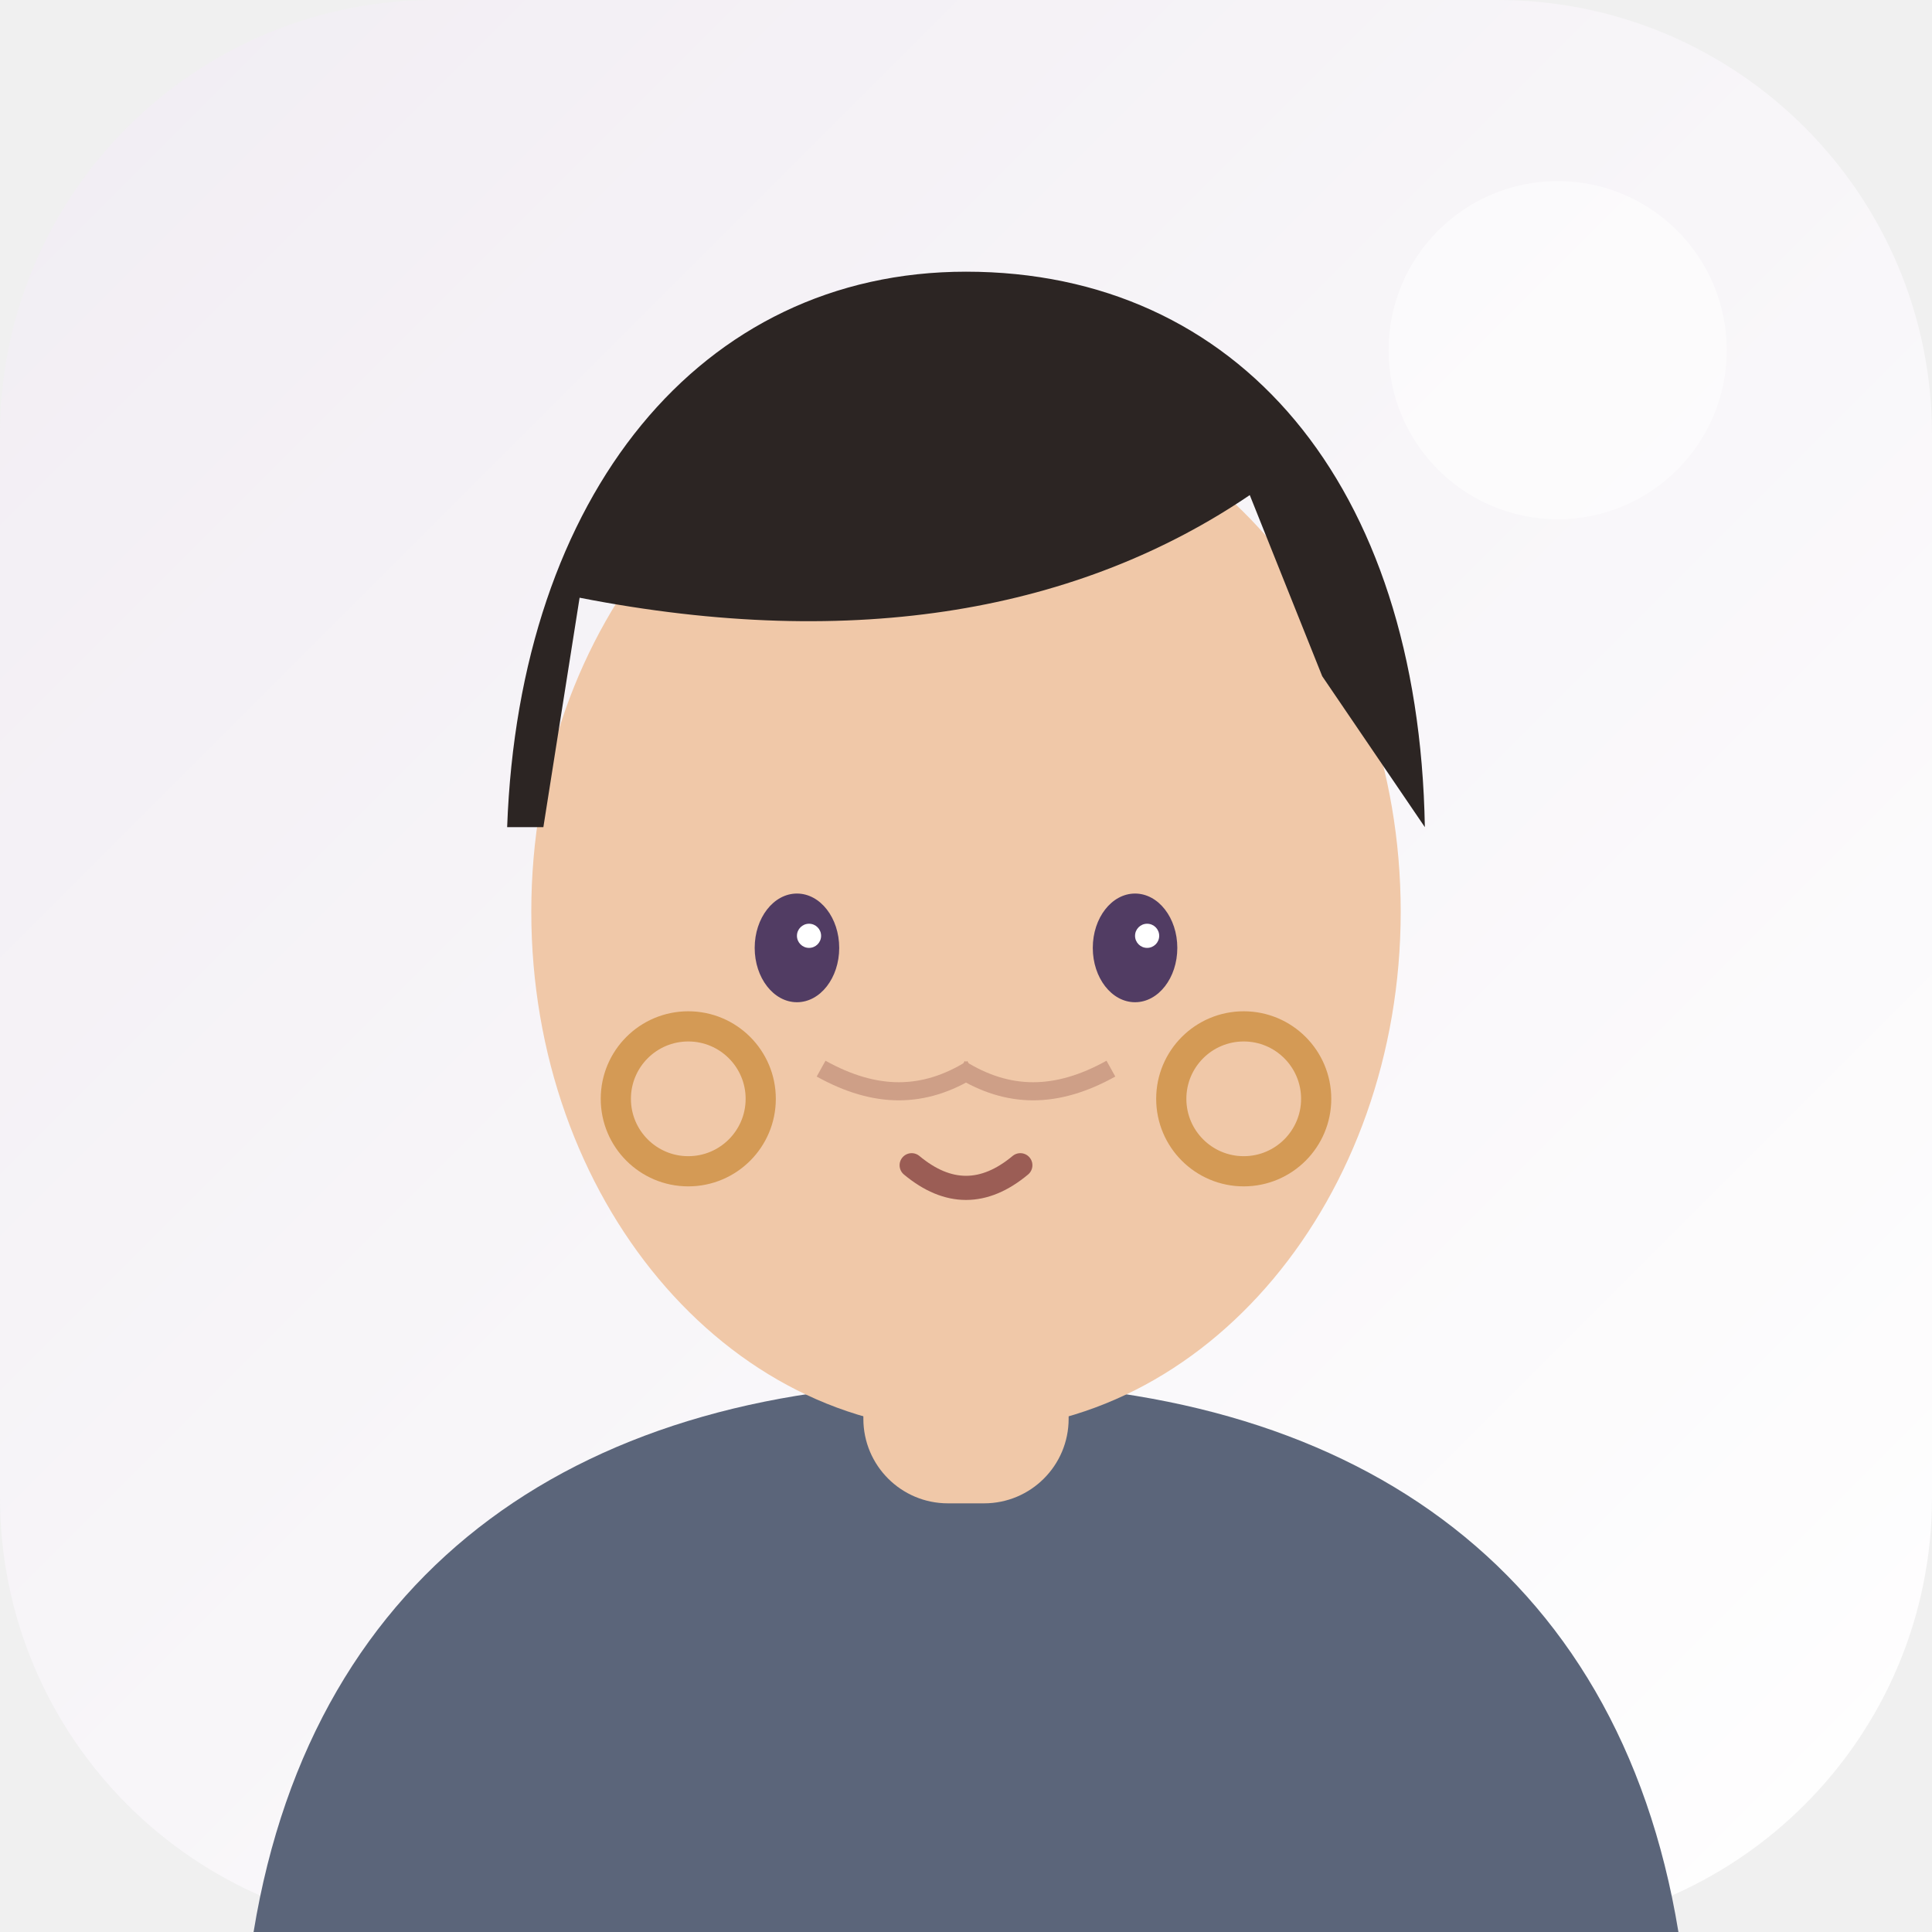
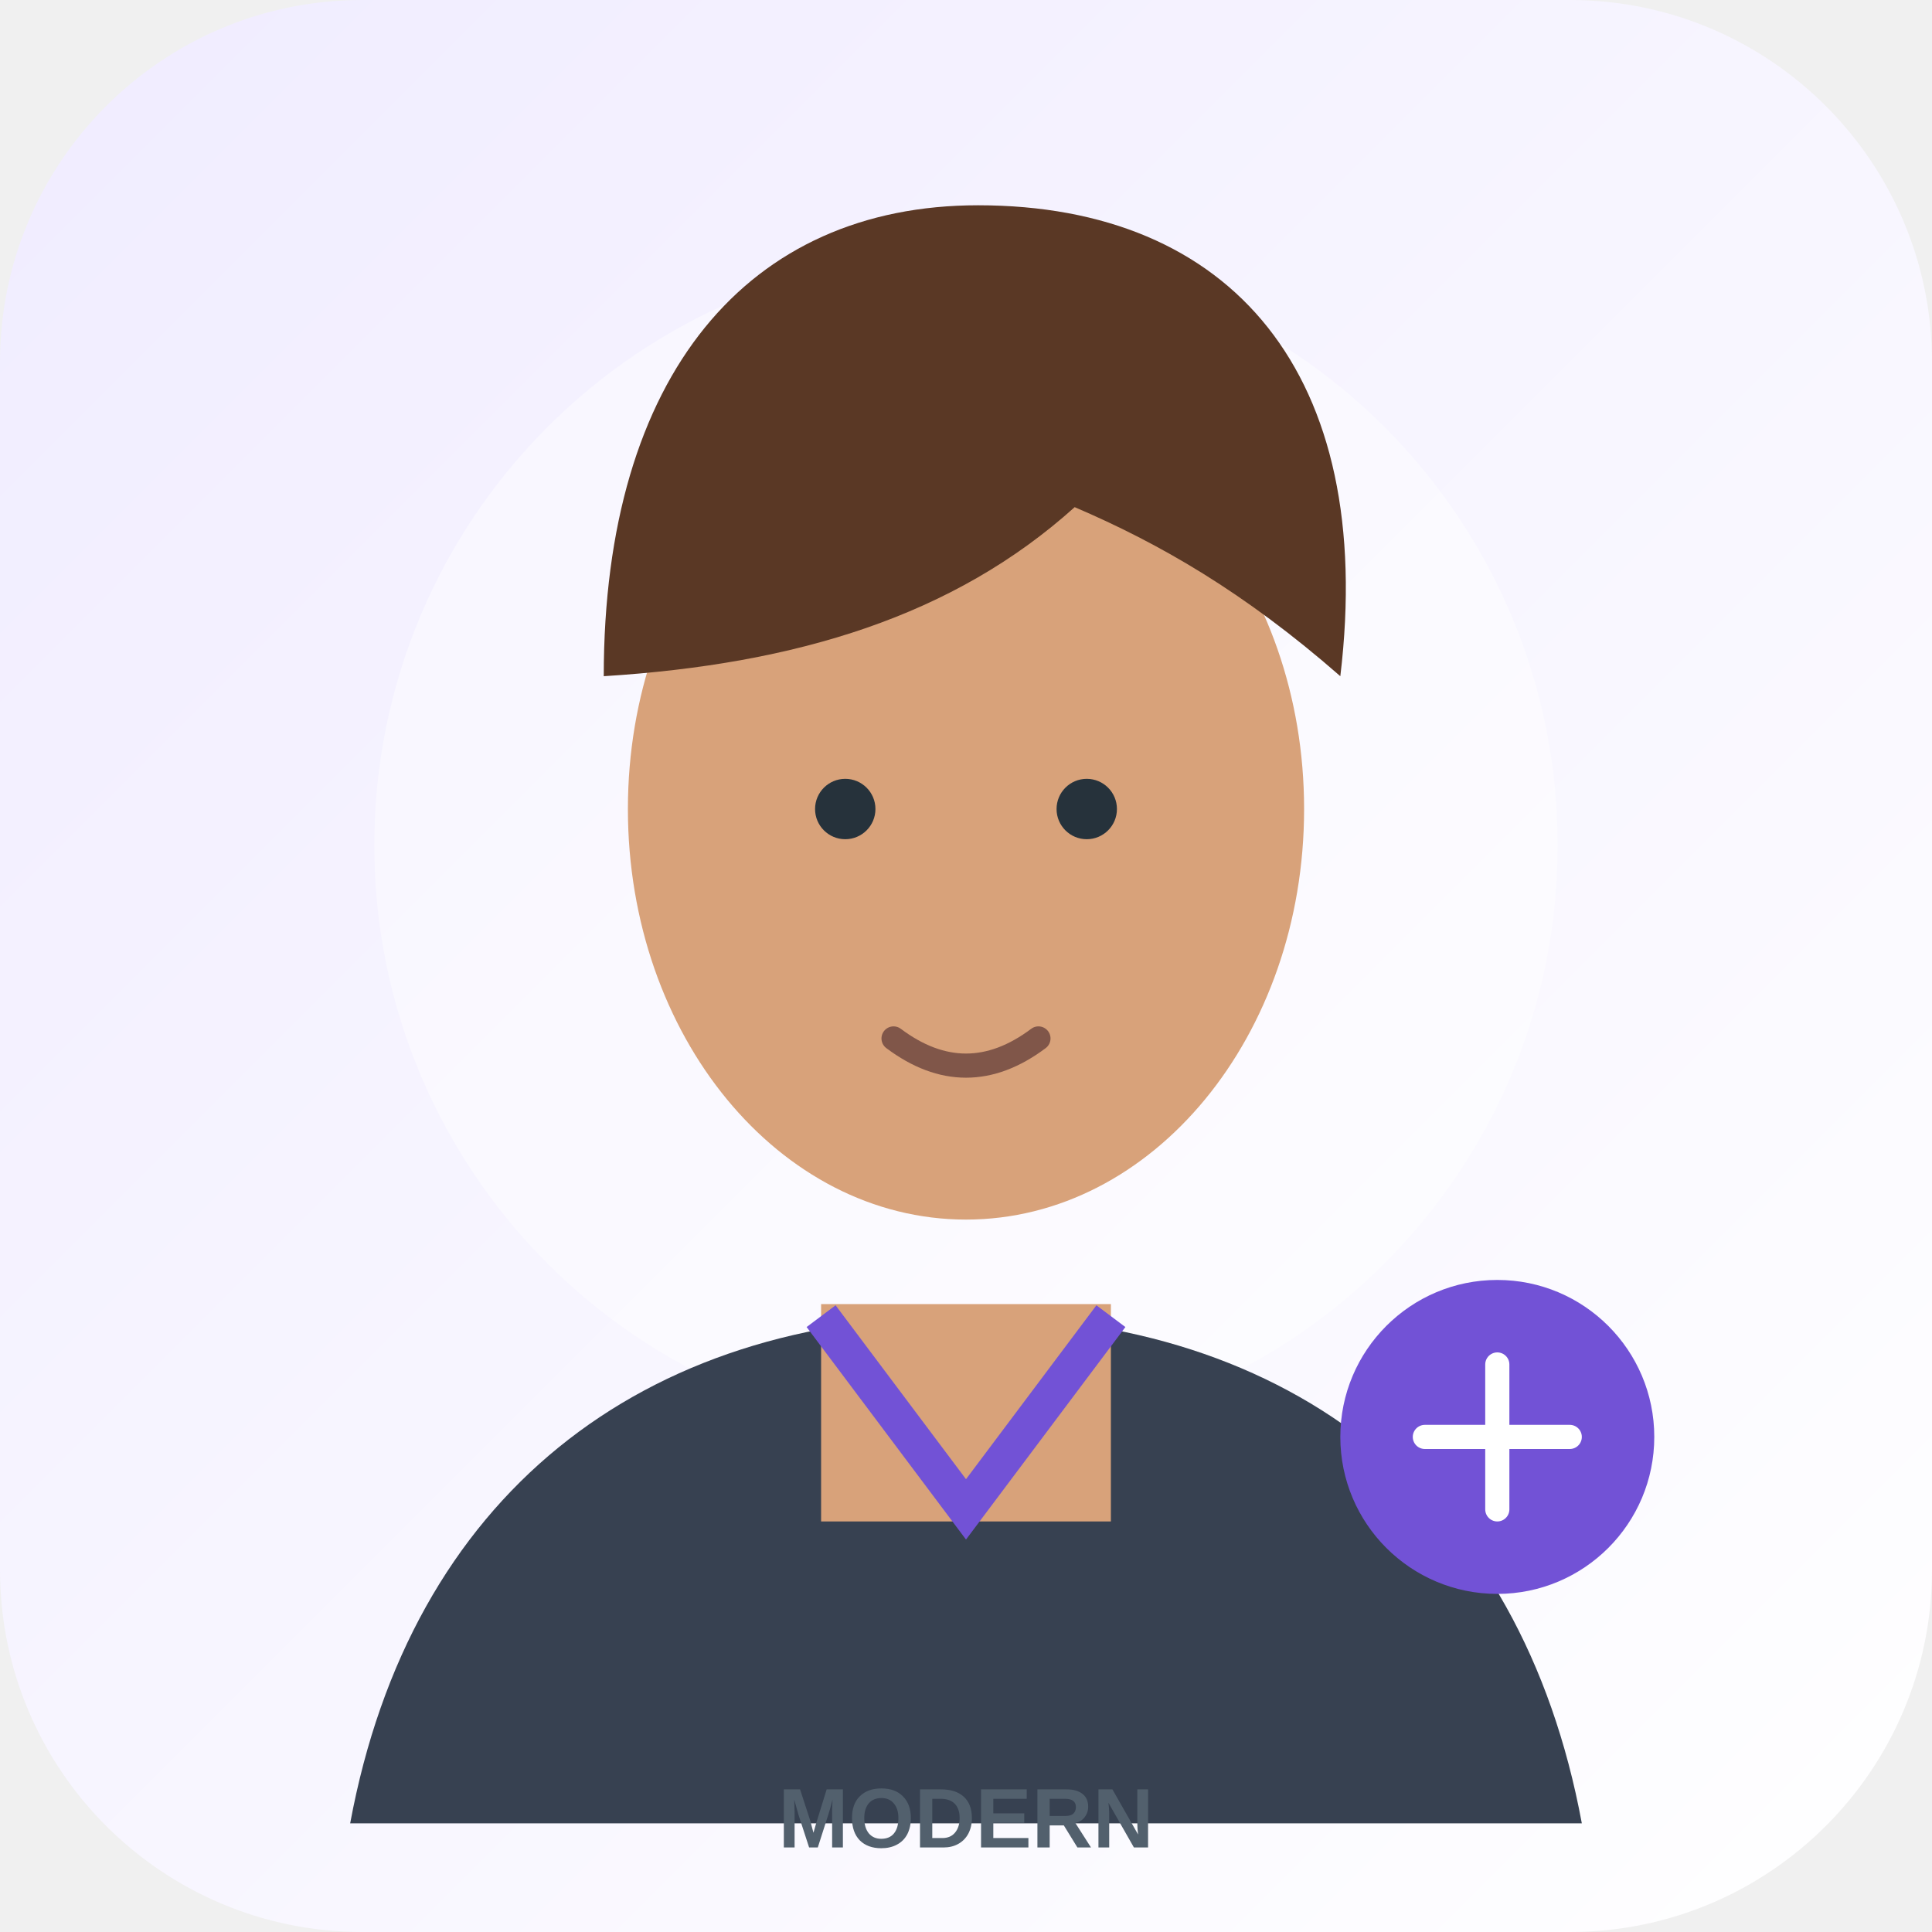
- <svg xmlns="http://www.w3.org/2000/svg" viewBox="0 0 320 320">
+ <svg xmlns="http://www.w3.org/2000/svg" viewBox="0 0 160 160">
  <defs>
    <linearGradient id="bg" x1="0" y1="0" x2="1" y2="1">
-       <stop stop-color="#F1EDF3" />
-       <stop offset="1" stop-color="#FFFFFF" />
+       <stop stop-color="#f0ecff" />
+       <stop offset="1" stop-color="#fff" />
    </linearGradient>
  </defs>
-   <rect width="320" height="320" rx="72" fill="url(#bg)" />
-   <circle cx="258" cy="58" r="28" fill="#FFFFFF" opacity=".55" />
-   <path d="M42 320c10-61 55-91 118-91s108 30 118 91z" fill="#5B657A" />
-   <rect x="143" y="211" width="34" height="38" rx="14" fill="#F0C8A8" />
-   <ellipse cx="160" cy="151" rx="72" ry="86" fill="#F0C8A8" />
-   <path d="M84 137c2-55 32-92 76-92 45 0 75 35 76 92l-17-25-12-30c-28 19-65 26-111 17l-6 38z" fill="#2C2523" />
-   <ellipse cx="132" cy="157" rx="7" ry="9" fill="#513C63" />
-   <ellipse cx="188" cy="157" rx="7" ry="9" fill="#513C63" />
-   <circle cx="134" cy="155" r="2" fill="#fff" />
-   <circle cx="190" cy="155" r="2" fill="#fff" />
-   <path d="M151 193c6 5 12 5 18 0" fill="none" stroke="#9B5D55" stroke-width="4" stroke-linecap="round" />
-   <path d="M136 177c9 5 17 5 25 0M184 177c-9 5-17 5-25 0" fill="none" stroke="#A56D5F" stroke-width="3" opacity=".45" />
-   <circle cx="114" cy="182" r="12" fill="none" stroke="#D49A55" stroke-width="5" />
-   <circle cx="206" cy="182" r="12" fill="none" stroke="#D49A55" stroke-width="5" />
+   <rect width="160" height="160" rx="30" fill="url(#bg)" />
+   <circle cx="80" cy="70" r="49" fill="#fff" opacity=".42" />
+   <path d="M29 151c5-27 24-42 51-42s46 15 51 42" fill="#374151" />
+   <path d="M68 108h24v18H68z" fill="#d8a27a" />
+   <ellipse cx="80" cy="67" rx="28" ry="34" fill="#d8a27a" />
+   <path d="M50 56c0-25 12-39 31-39 21 0 33 14 30 39-8-7-15-11-22-14-10 9-23 13-39 14z" fill="#5a3825" />
+   <circle cx="70" cy="67" r="2.5" fill="#26323b" />
+   <circle cx="90" cy="67" r="2.5" fill="#26323b" />
+   <path d="M74 86c4 3 8 3 12 0" fill="none" stroke="#805649" stroke-width="2" stroke-linecap="round" />
+   <path d="M68 109l12 16 12-16" fill="none" stroke="#7252d6" stroke-width="3" />
+   <circle cx="124" cy="119" r="13" fill="#7252d6" />
+   <path d="M118 119h12M124 113v12" stroke="#fff" stroke-width="2" stroke-linecap="round" />
+   <text x="80" y="153" text-anchor="middle" font-family="Arial,sans-serif" font-size="7" font-weight="700" fill="#52606d">MODERN</text>
</svg>
